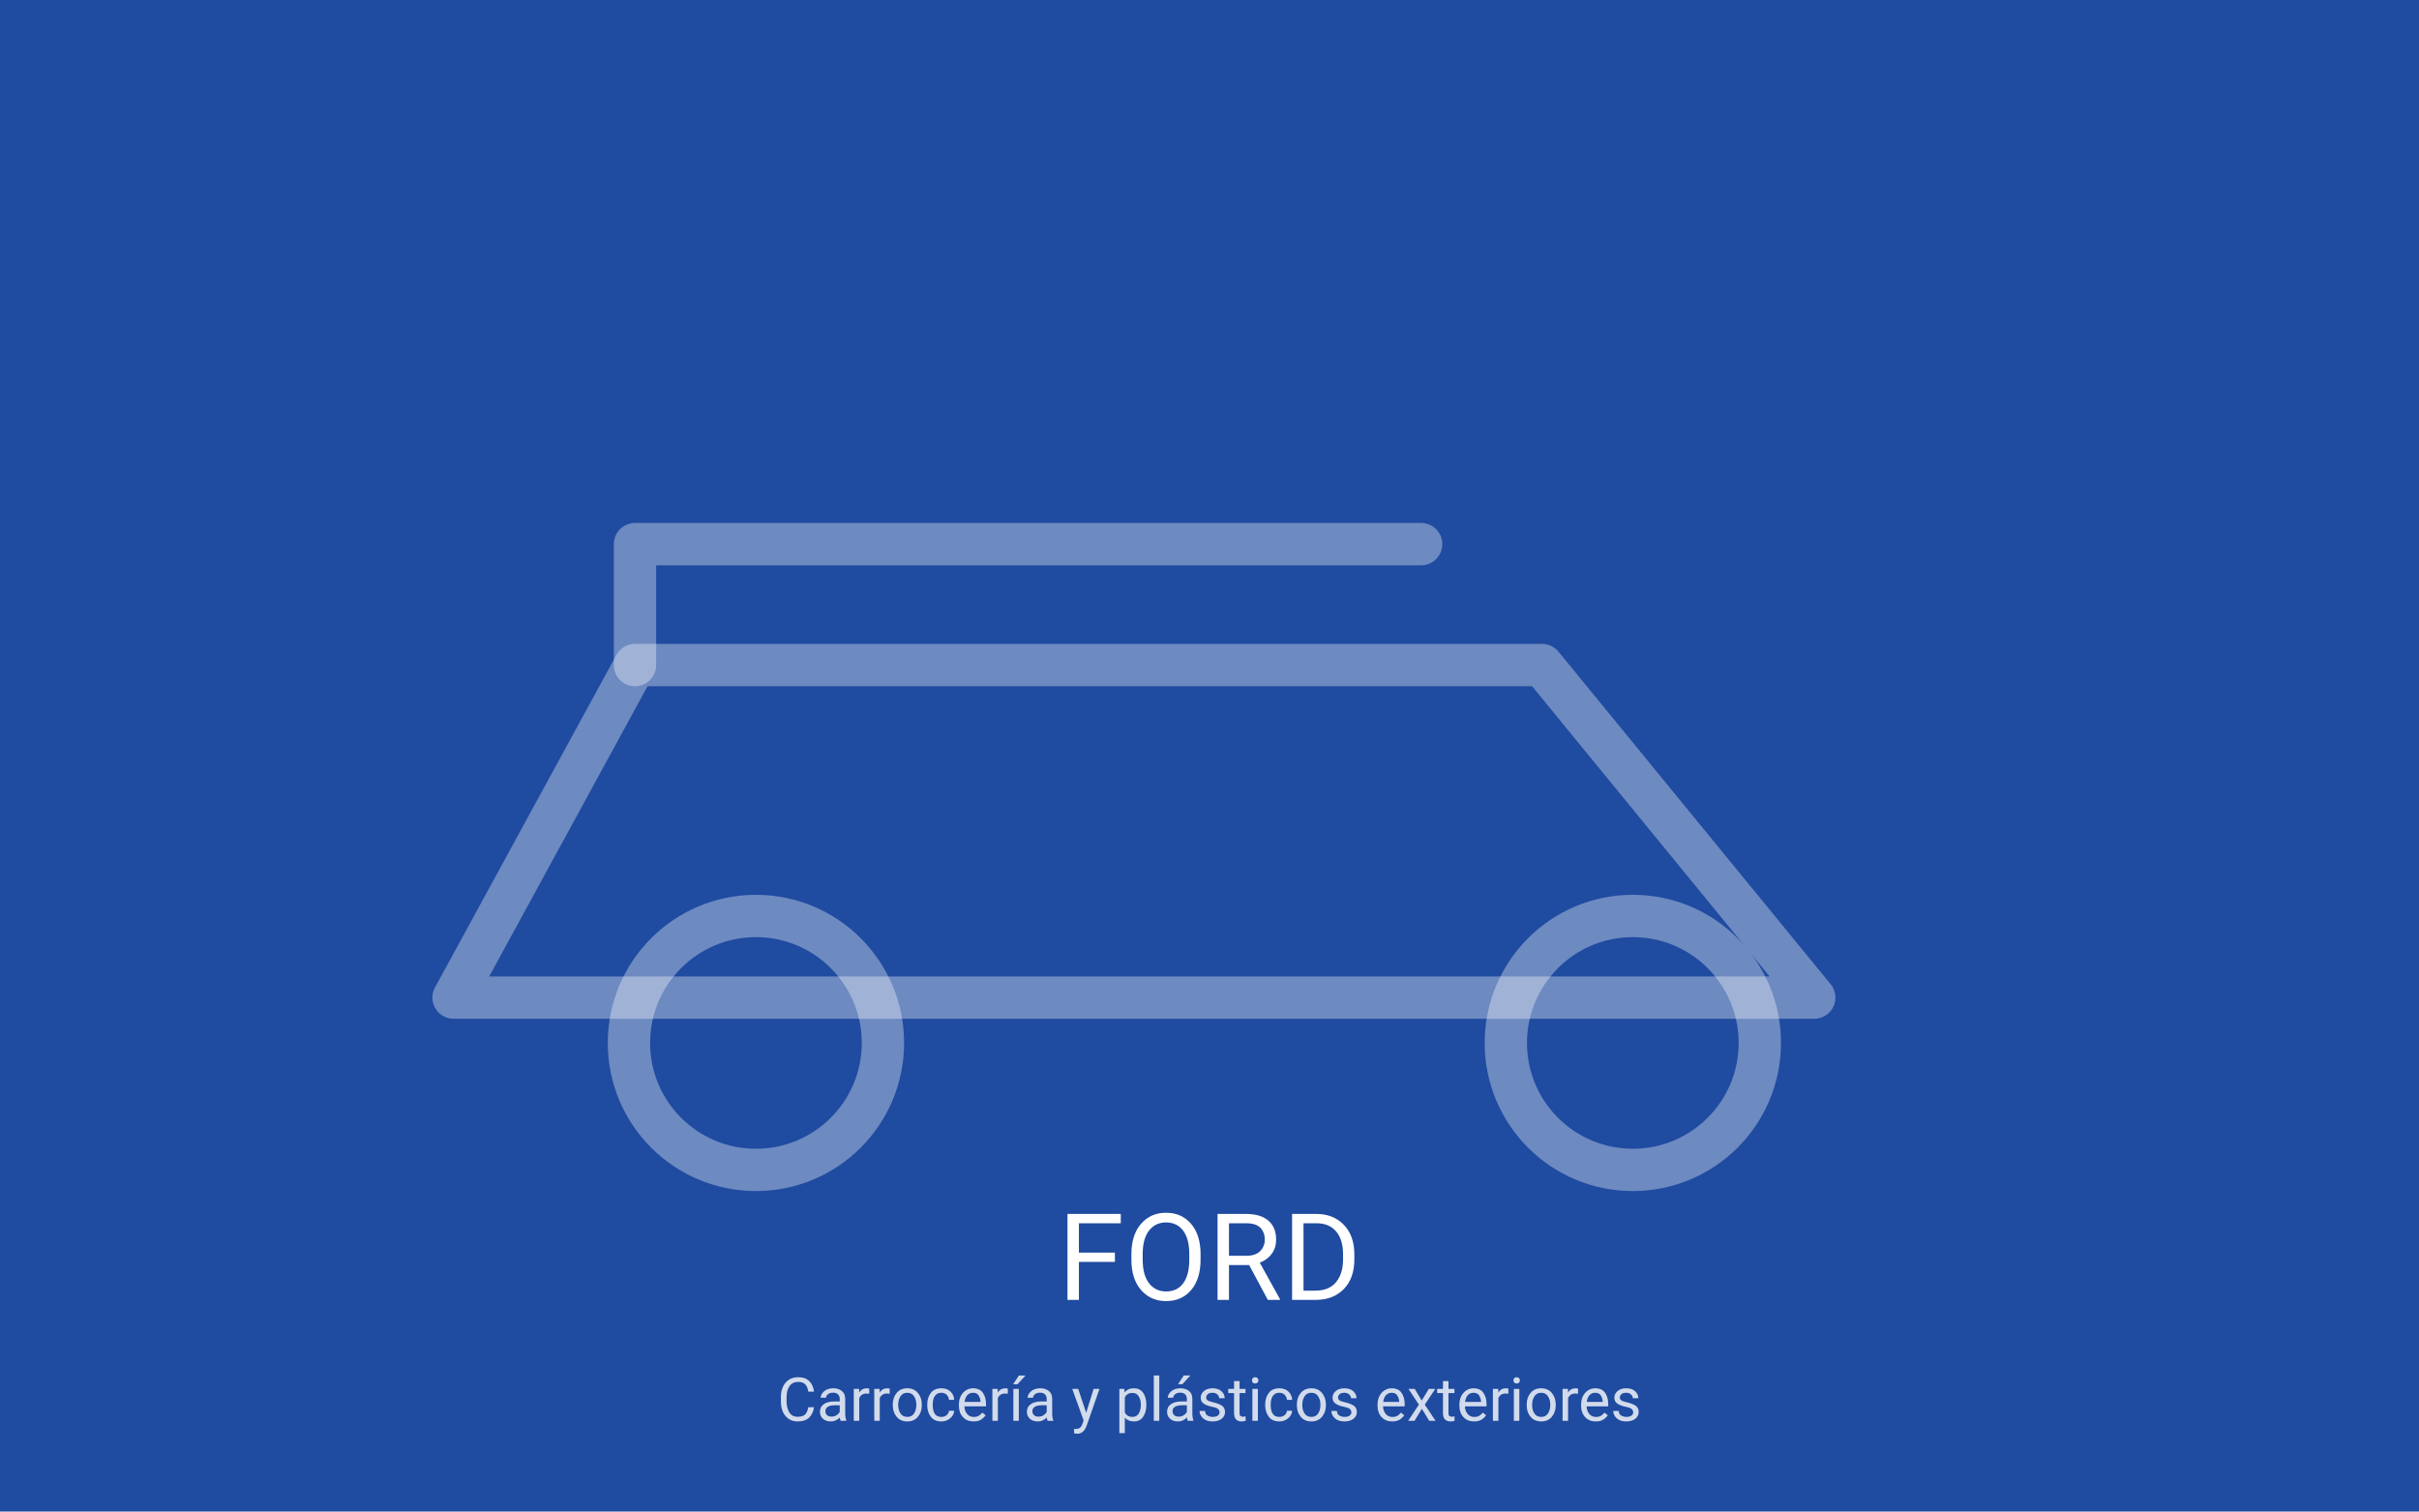
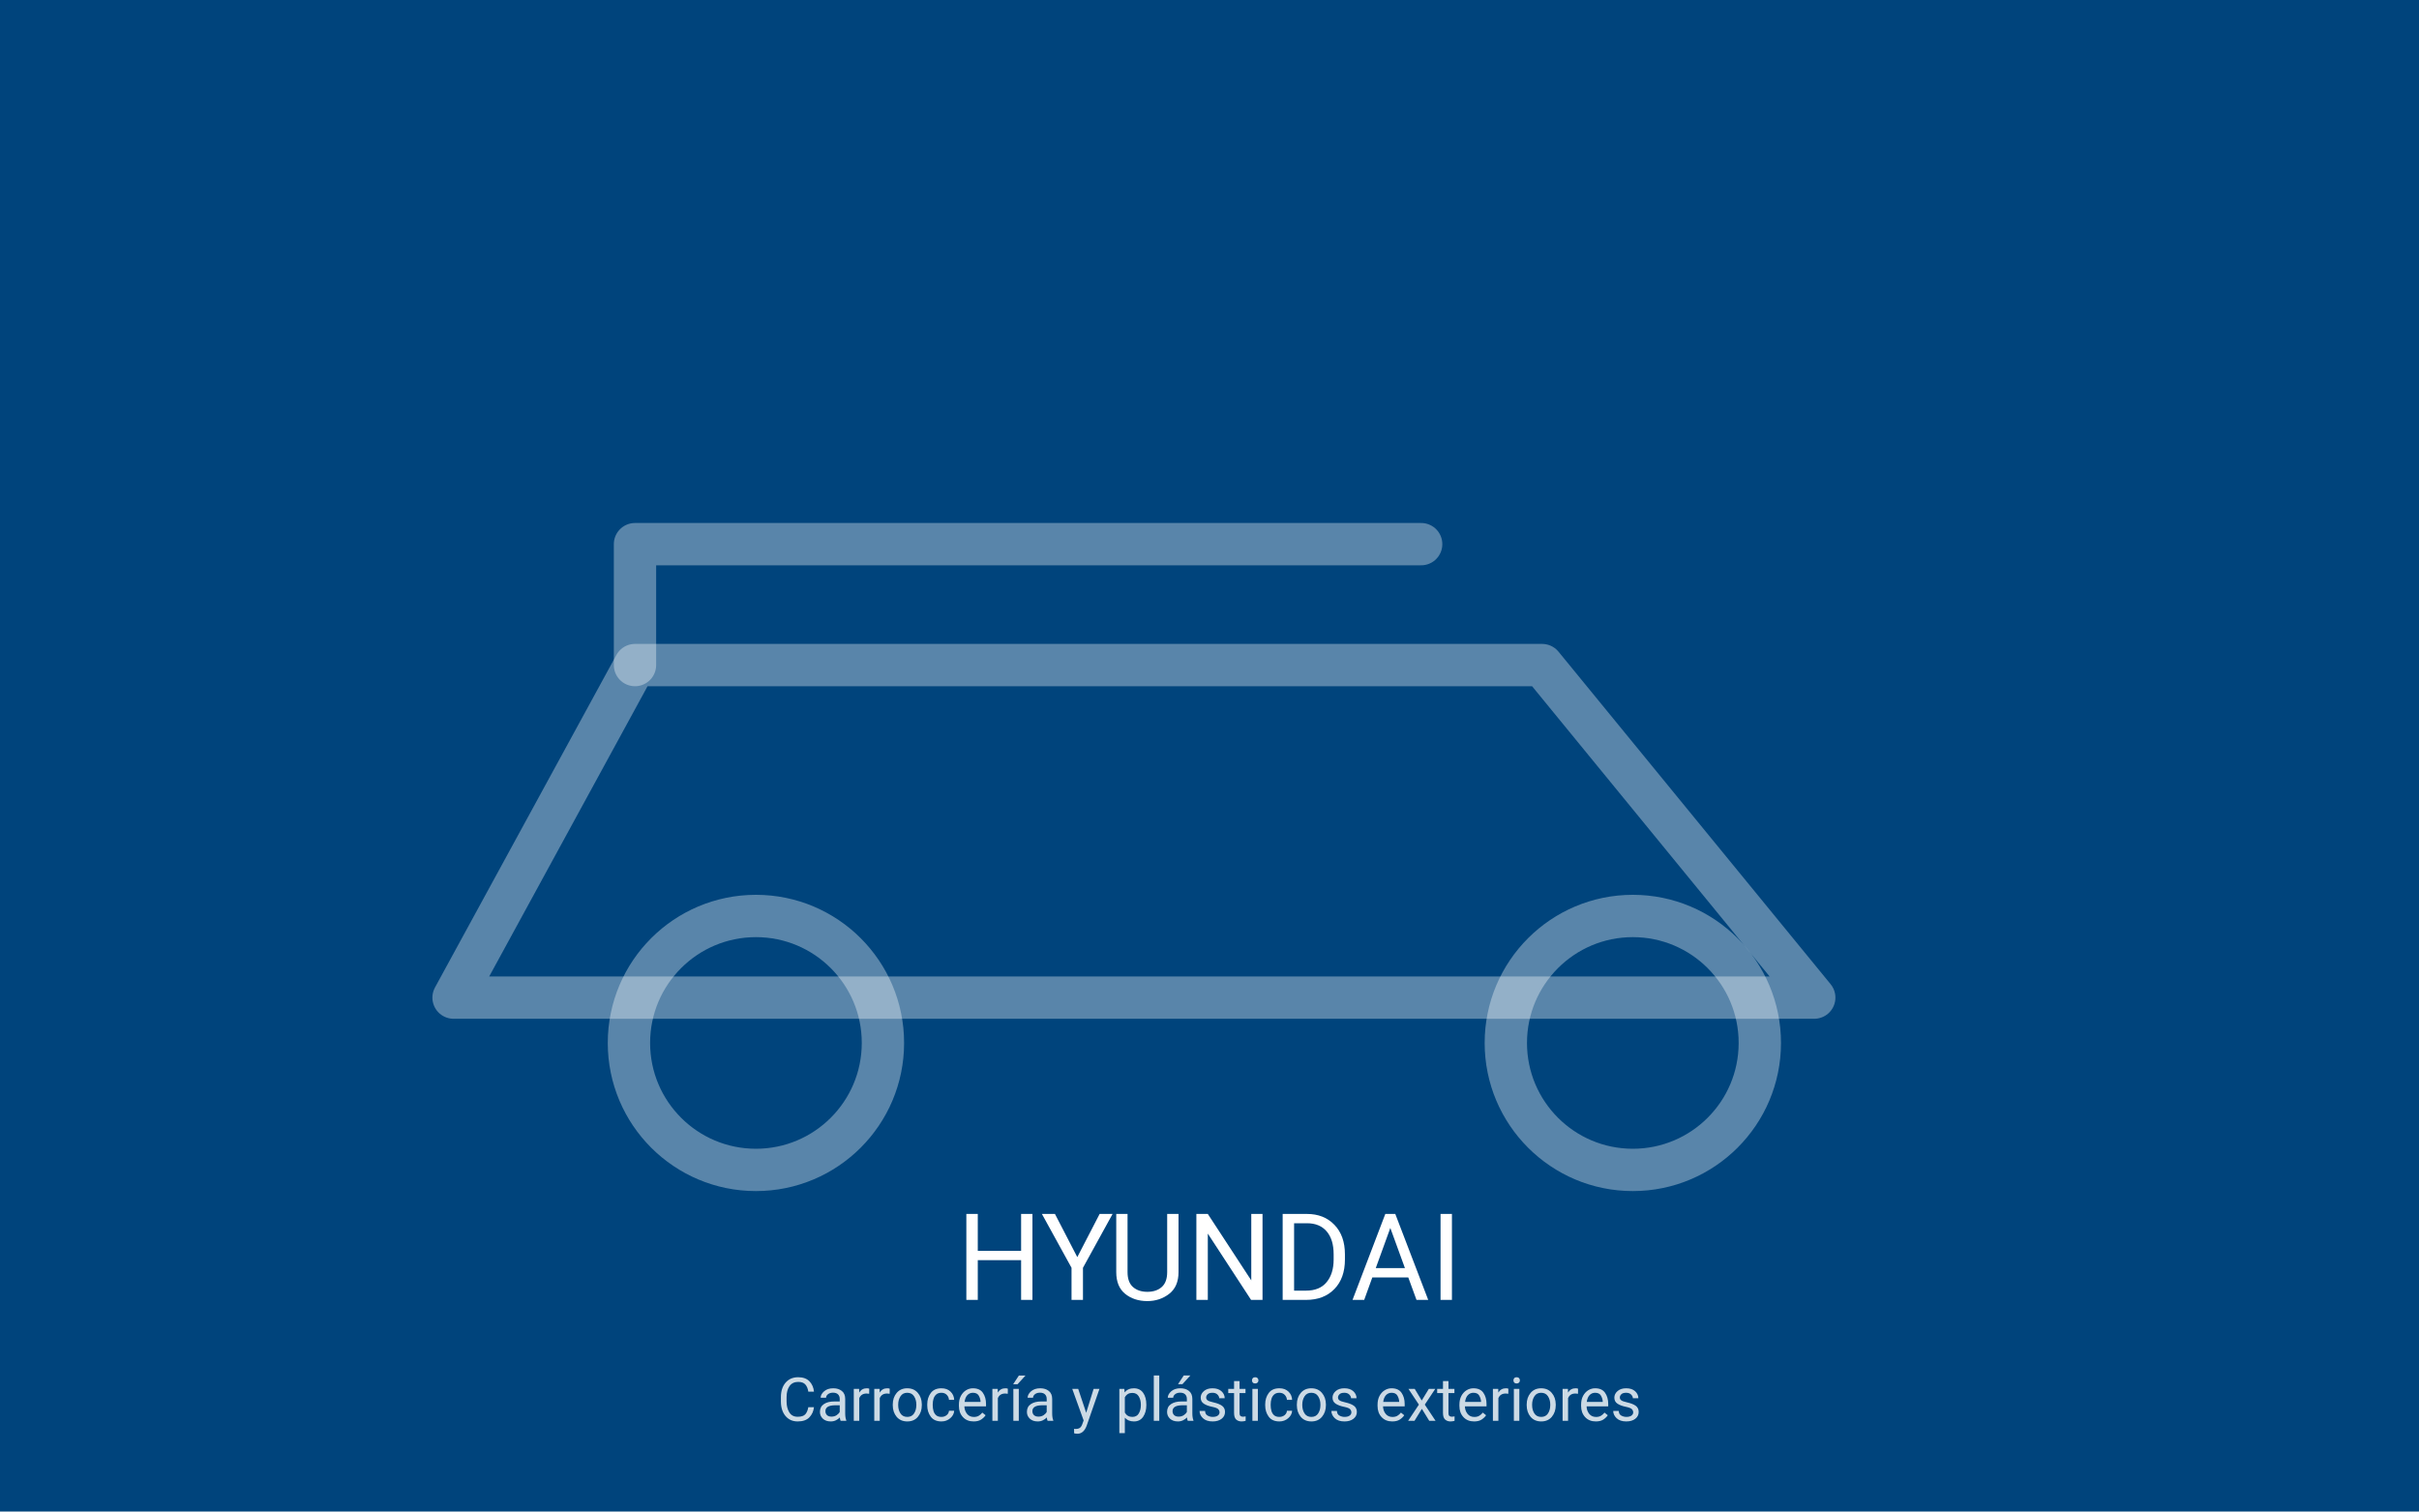
- <svg xmlns="http://www.w3.org/2000/svg" viewBox="0 0 800 500" width="800" height="500" role="img" aria-label="Ford">
-   <rect width="800" height="500" fill="#1f4ba0" />
+ <svg xmlns="http://www.w3.org/2000/svg" viewBox="0 0 800 500" width="800" height="500" role="img" aria-label="Hyundai">
+   <rect width="800" height="500" fill="#00447c" />
  <g fill="none" stroke="rgba(255,255,255,0.35)" stroke-width="14" stroke-linecap="round" stroke-linejoin="round">
    <path d="M150 330 l60 -110 h300 l90 110 z" />
    <circle cx="250" cy="345" r="42" />
    <circle cx="540" cy="345" r="42" />
    <path d="M210 220 v-40 h260" />
  </g>
-   <text x="400" y="430" font-family="Archivo Black,-apple-system,Segoe UI,Roboto,Arial,sans-serif" font-size="40" font-weight="400" fill="#ffffff" text-anchor="middle">FORD</text>
+   <text x="400" y="430" font-family="Archivo Black,-apple-system,Segoe UI,Roboto,Arial,sans-serif" font-size="40" font-weight="400" fill="#ffffff" text-anchor="middle">HYUNDAI</text>
  <text x="400" y="470" font-family="-apple-system,Segoe UI,Roboto,Arial,sans-serif" font-size="20" fill="rgba(255,255,255,0.8)" text-anchor="middle">Carrocería y plásticos exteriores</text>
</svg>
